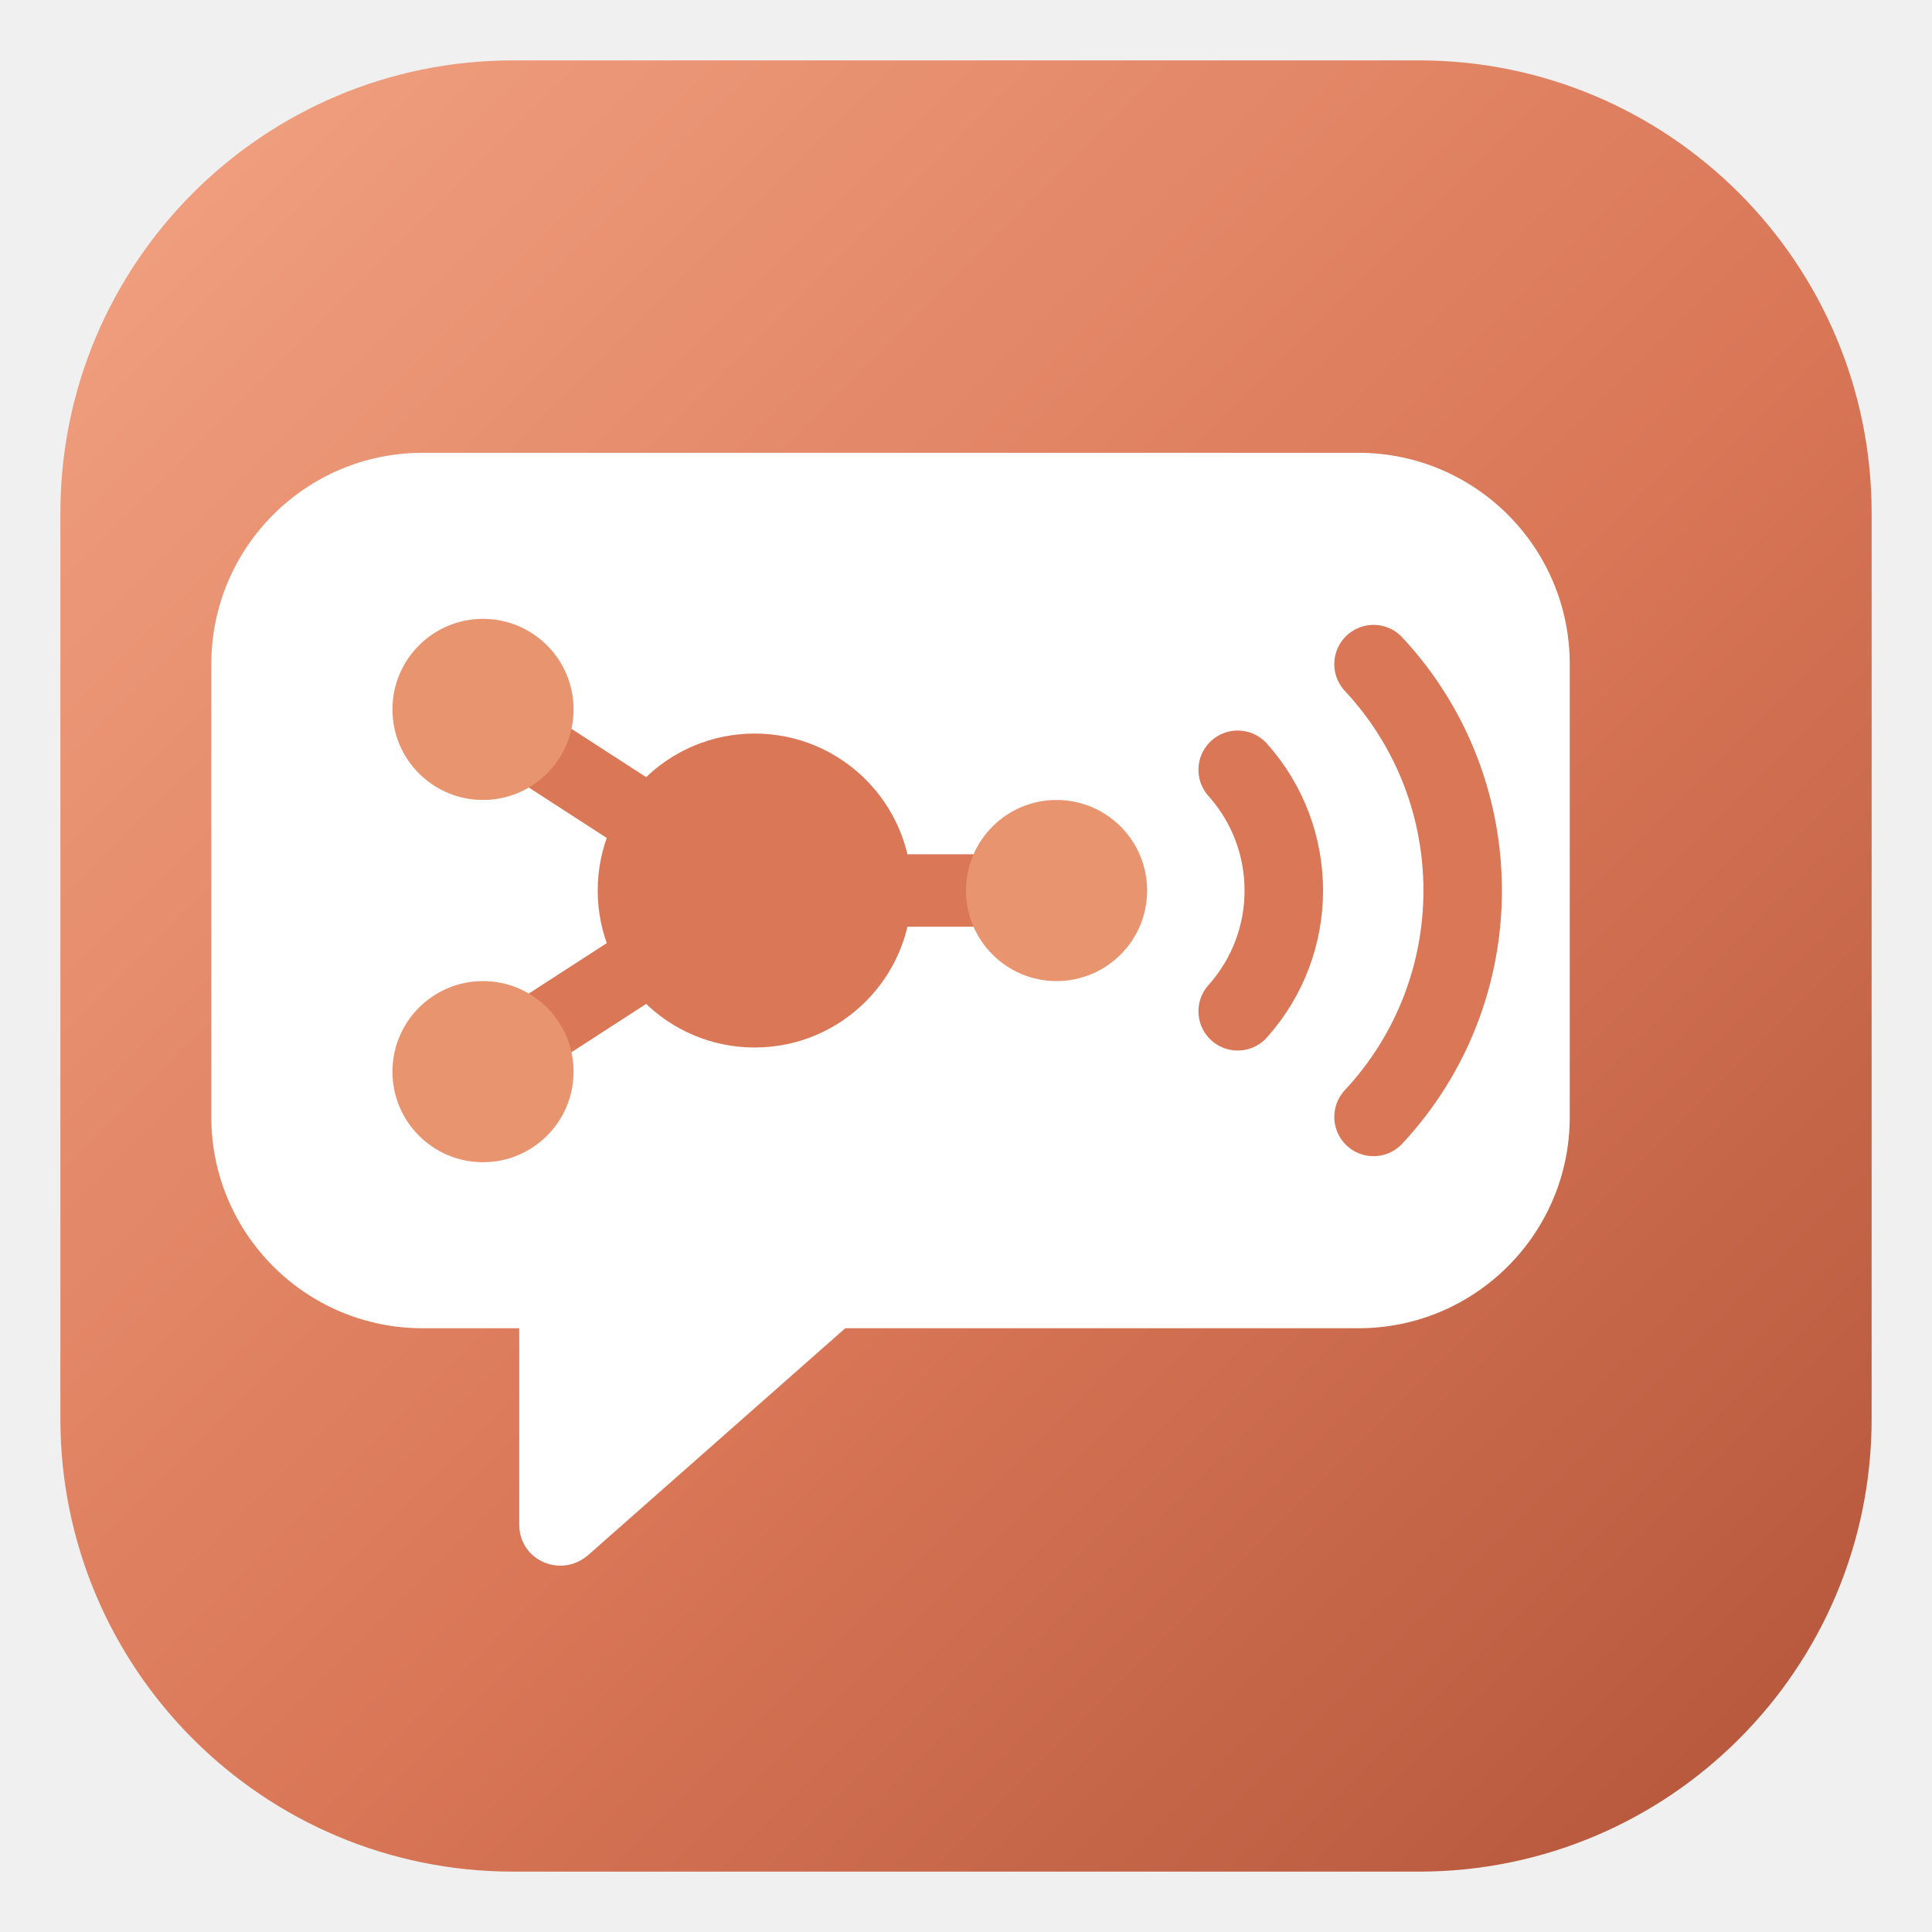
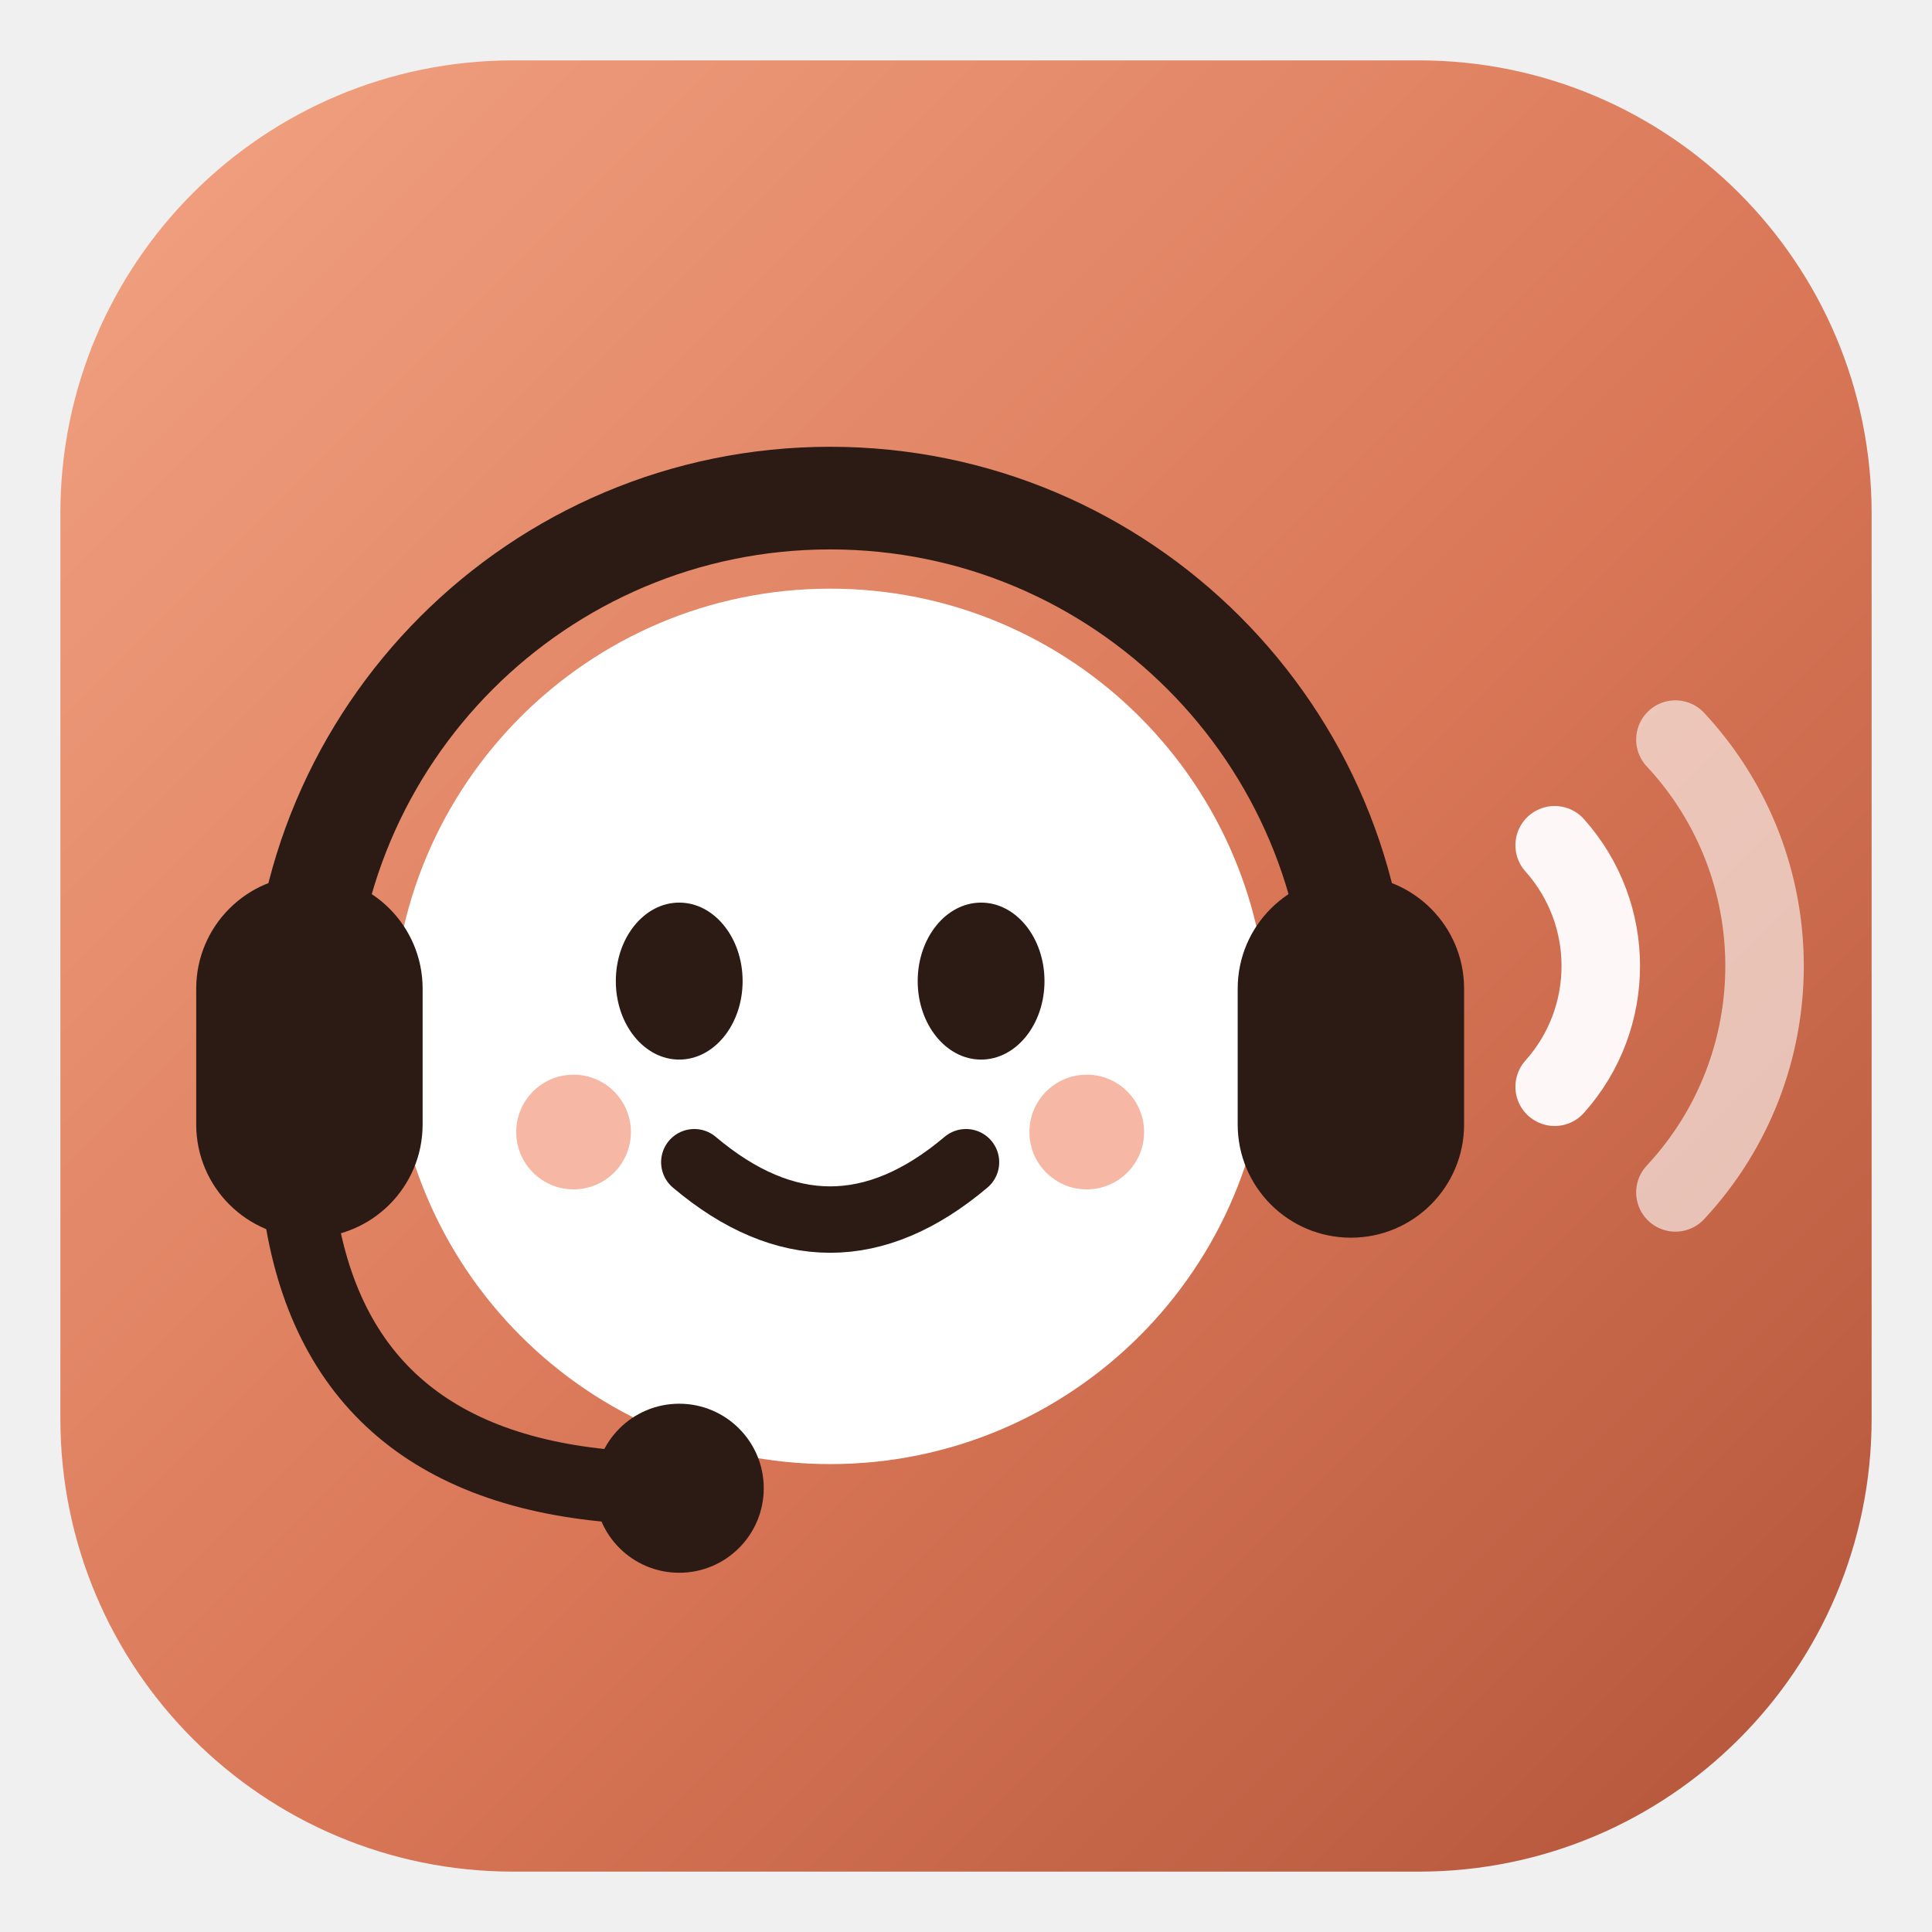
<svg xmlns="http://www.w3.org/2000/svg" viewBox="0 0 64 64" role="img" aria-label="ClaudeCall">
  <defs>
    <linearGradient id="bg" x1="0" y1="0" x2="1" y2="1">
      <stop offset="0" stop-color="#f2a383" />
      <stop offset=".55" stop-color="#d97757" />
      <stop offset="1" stop-color="#b2543a" />
    </linearGradient>
  </defs>
  <rect x="2" y="2" width="60" height="60" rx="15" fill="url(#bg)" />
-   <path d="M14 15h31a7 7 0 0 1 7 7v15a7 7 0 0 1-7 7H28l-8.5 7.5c-.9.8-2.3.2-2.3-1V44H14a7 7 0 0 1-7-7V22a7 7 0 0 1 7-7z" fill="#fff" />
-   <g stroke="#d97757" stroke-width="2.4" stroke-linecap="round">
-     <line x1="25" y1="29.5" x2="16.5" y2="24" />
-     <line x1="25" y1="29.5" x2="16.5" y2="35" />
-     <line x1="25" y1="29.5" x2="34" y2="29.5" />
+   <g fill="none" stroke="#fff" stroke-linecap="round" stroke-width="2.6">
+     <path d="M51.5 28a6 6 0 0 1 0 8" opacity=".95" />
+     <path d="M55.5 24.5a11 11 0 0 1 0 15" opacity=".6" />
  </g>
-   <circle cx="25" cy="29.5" r="5.2" fill="#d97757" />
-   <circle cx="16" cy="23.5" r="3" fill="#e8956f" />
-   <circle cx="16" cy="35.5" r="3" fill="#e8956f" />
-   <circle cx="35" cy="29.5" r="3" fill="#e8956f" />
-   <g fill="none" stroke="#d97757" stroke-width="2.6" stroke-linecap="round">
-     <path d="M41 25.5a6 6 0 0 1 0 8" />
-     <path d="M45.5 22a11 11 0 0 1 0 15" />
+   <g transform="translate(-2.5 0)">
+     <circle cx="30" cy="34" r="14.5" fill="#fff" />
+     <ellipse cx="25" cy="32.5" rx="2.1" ry="2.6" fill="#2b1b14" />
+     <ellipse cx="35" cy="32.5" rx="2.1" ry="2.6" fill="#2b1b14" />
+     <path d="M25.5 38.5q4.5 3.8 9 0" fill="none" stroke="#2b1b14" stroke-width="2.2" stroke-linecap="round" />
+     <circle cx="21.5" cy="37.5" r="1.9" fill="#f6b8a4" />
+     <circle cx="38.5" cy="37.5" r="1.9" fill="#f6b8a4" />
+     <path d="M12.5 34a17.5 17.5 0 0 1 35 0" fill="none" stroke="#2b1b14" stroke-width="3.4" stroke-linecap="round" />
+     <rect x="9" y="29" width="7.5" height="12" rx="3.75" fill="#2b1b14" />
+     <rect x="43.5" y="29" width="7.5" height="12" rx="3.75" fill="#2b1b14" />
+     <path d="M12.5 40.5q1.5 8.5 11.5 8.8" fill="none" stroke="#2b1b14" stroke-width="2.4" stroke-linecap="round" />
+     <circle cx="25" cy="49.3" r="2.8" fill="#2b1b14" />
  </g>
</svg>
